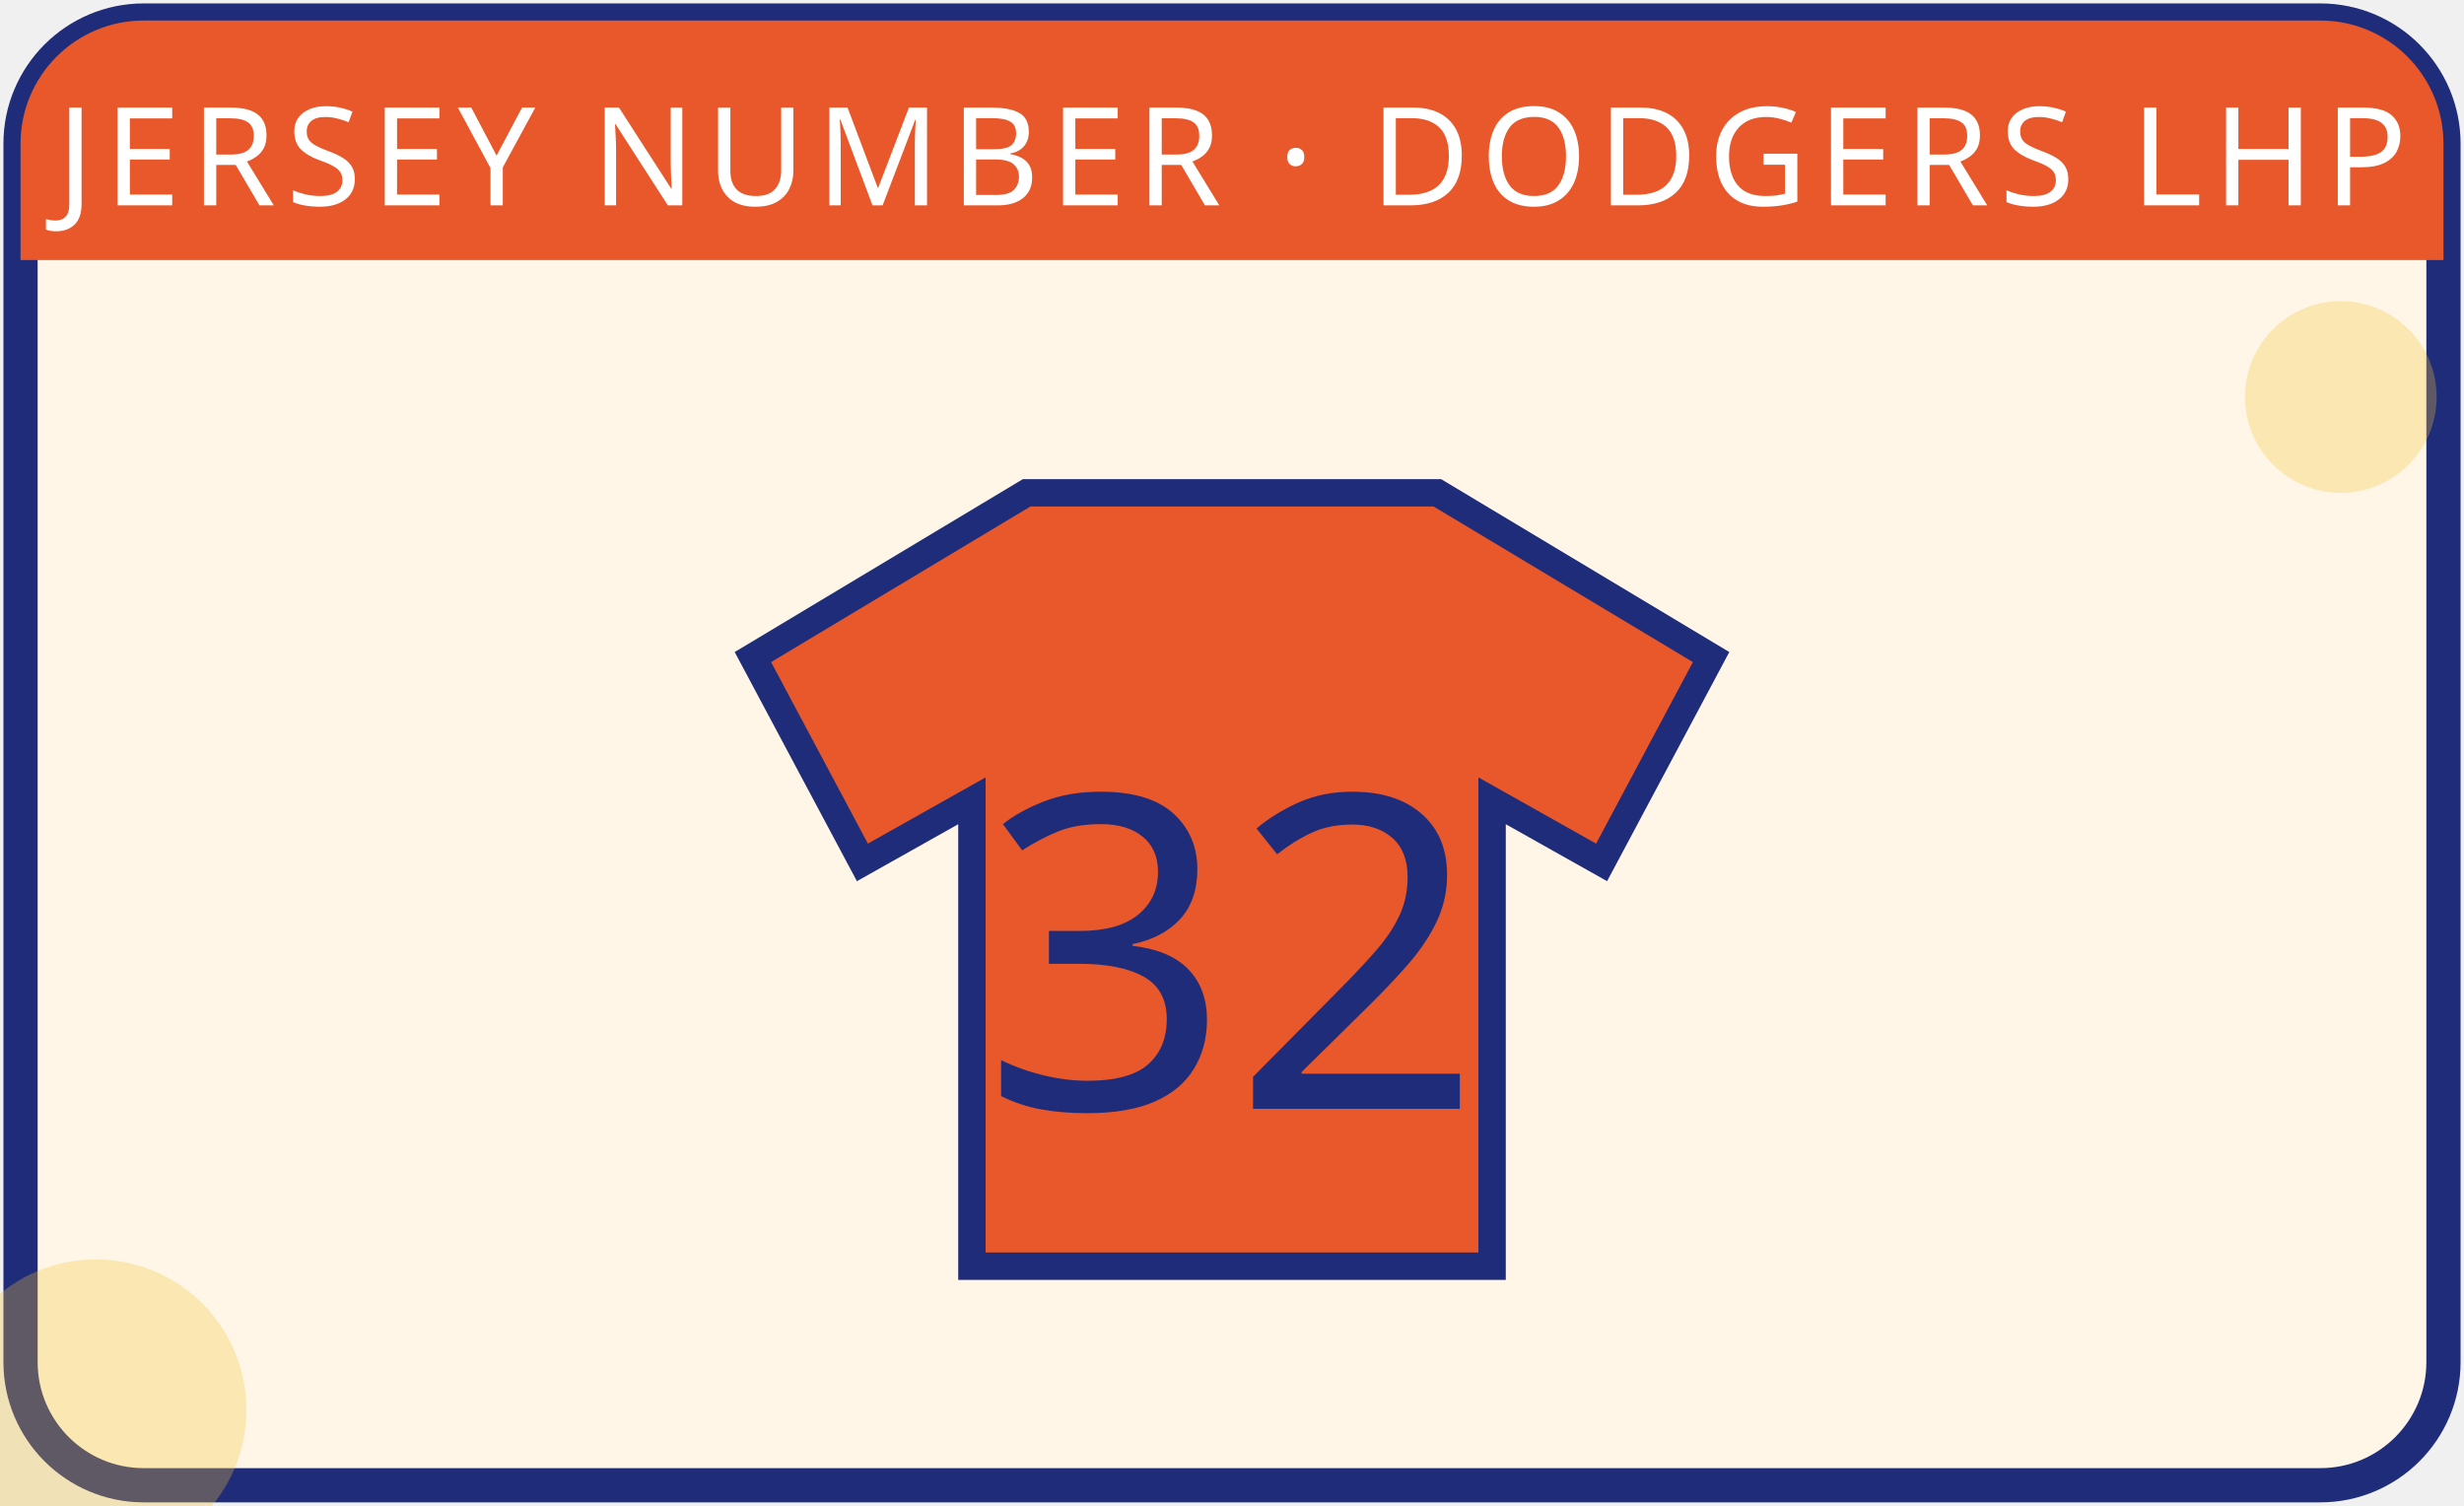
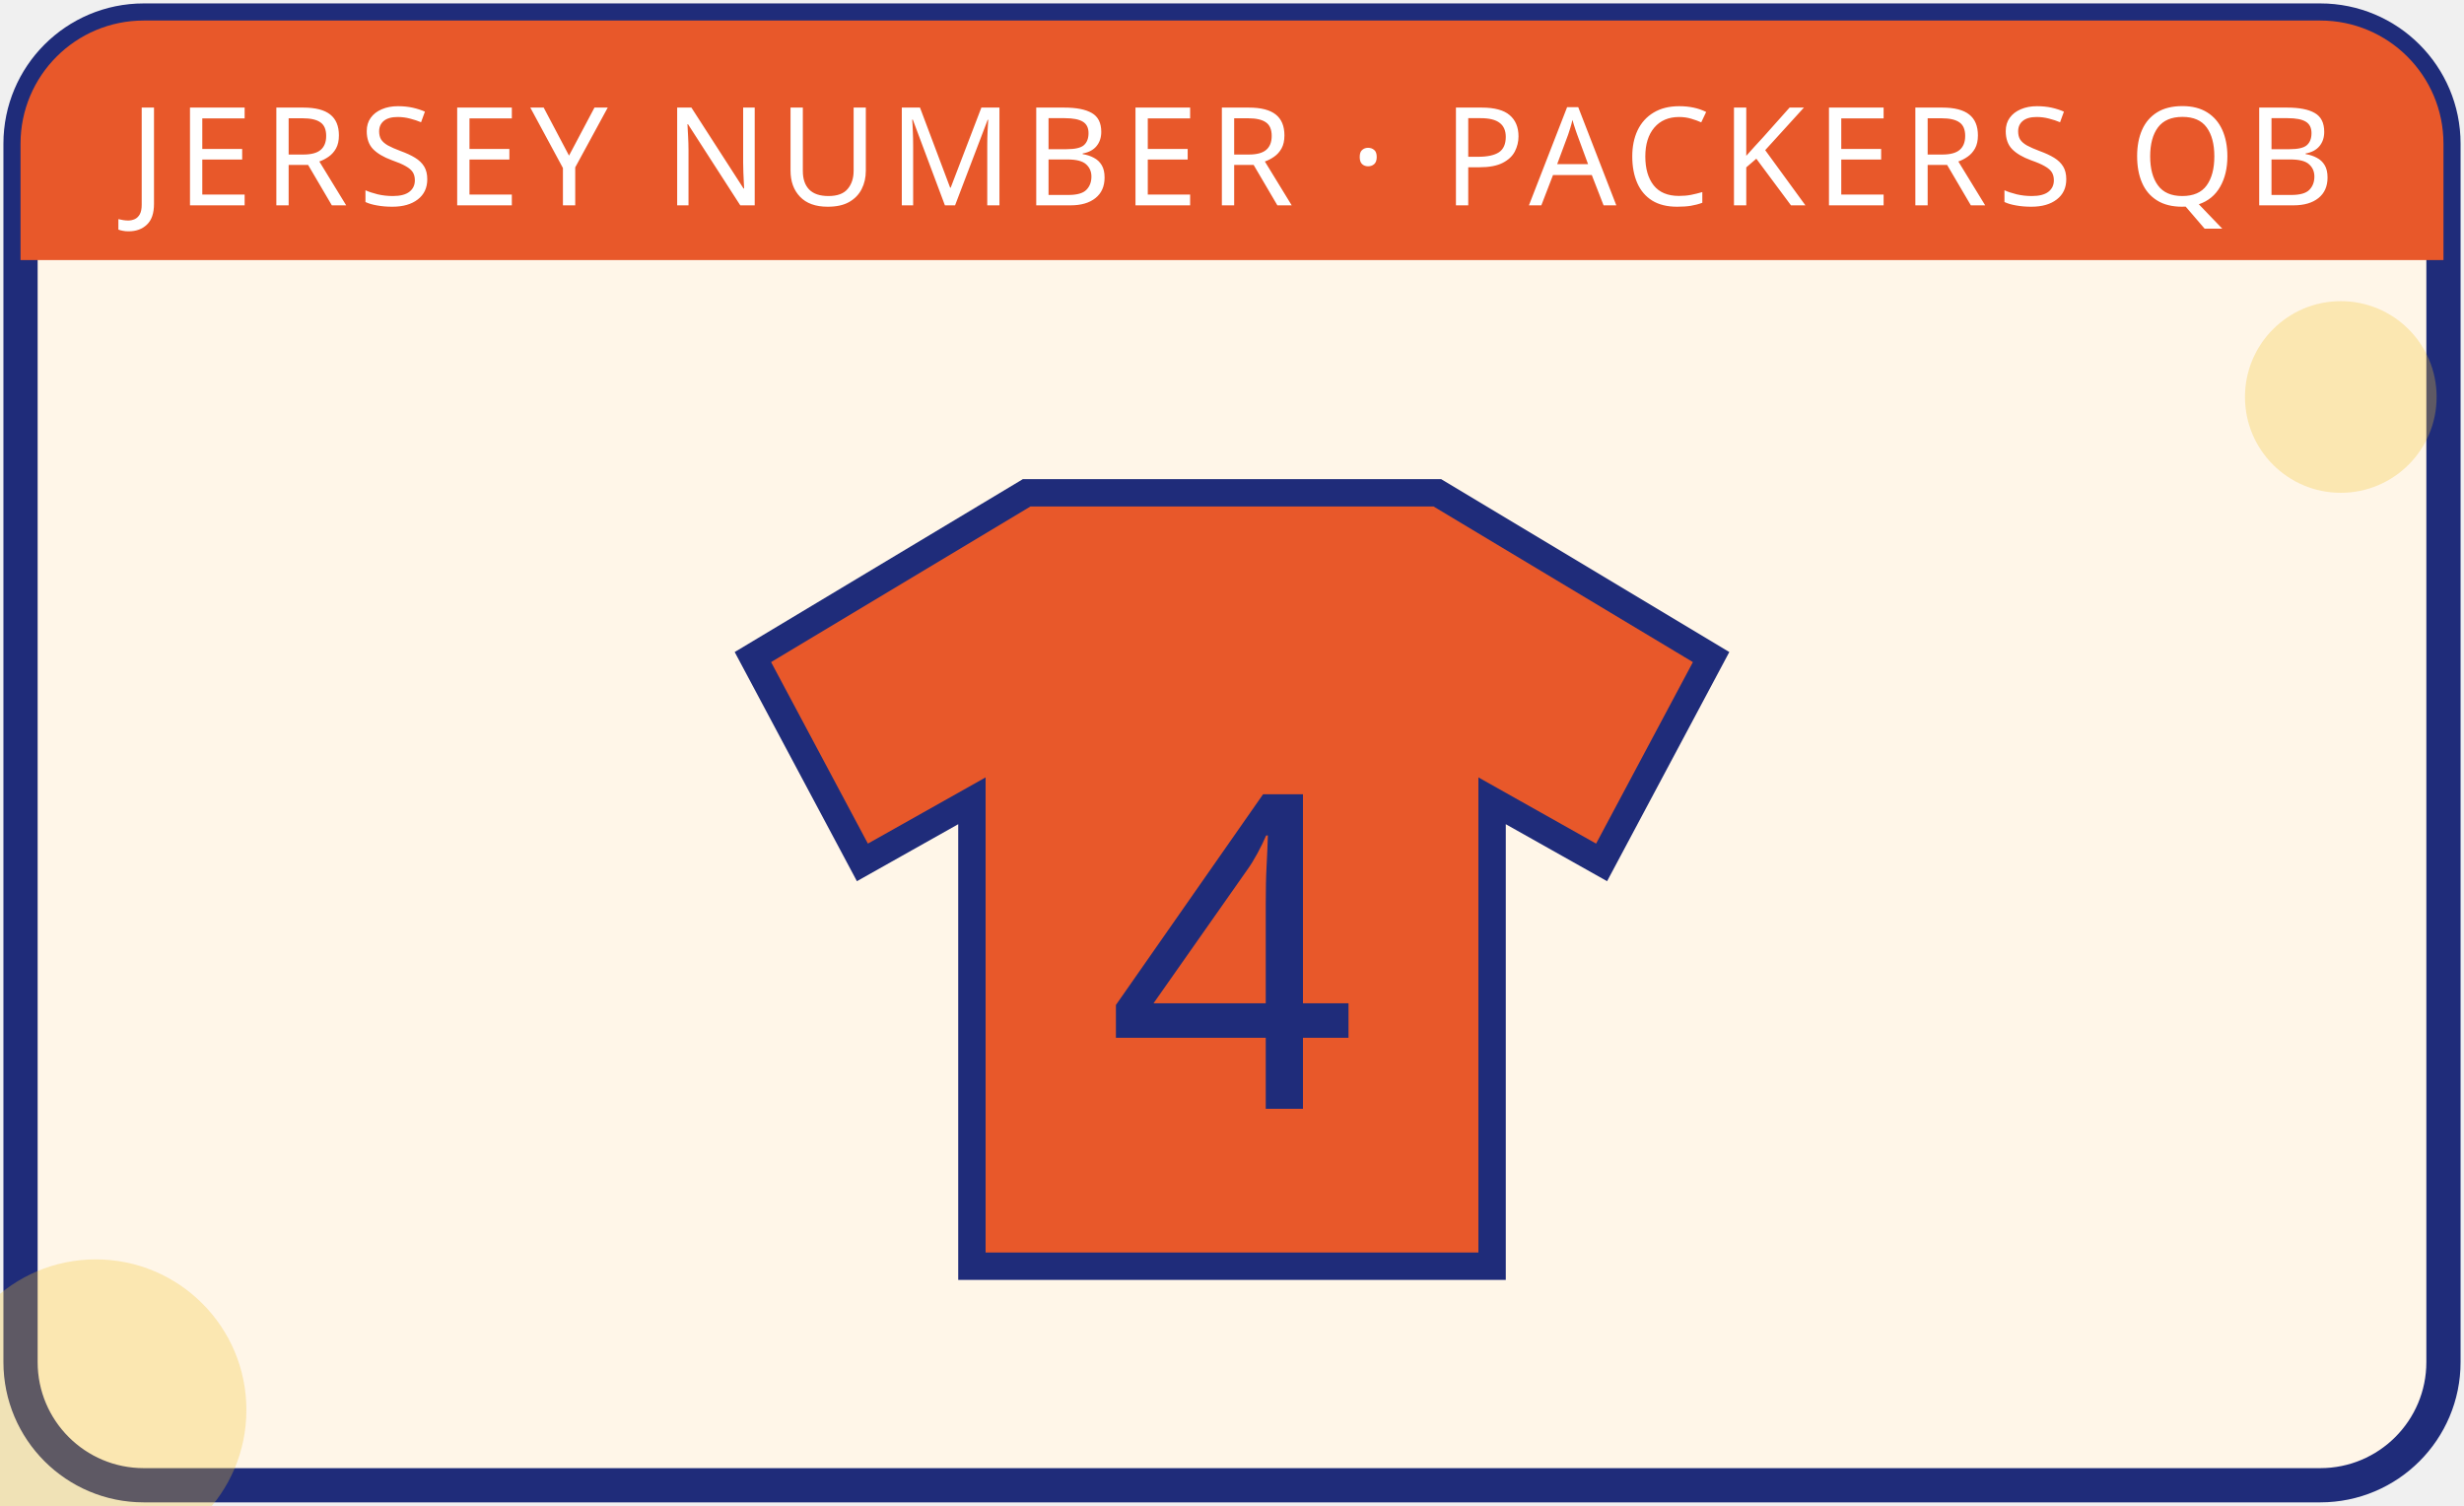
<svg xmlns="http://www.w3.org/2000/svg" viewBox="0 0 360 220" role="img" aria-label="Sports">
  <rect x="3" y="3" width="354" height="214" rx="18" fill="#FFF6E8" stroke="#1F2C7A" stroke-width="5" />
  <path d="M3 21a18 18 0 0 1 18-18h318a18 18 0 0 1 18 18v17H3z" fill="#E8582A" />
-   <text x="180" y="30" text-anchor="middle" font-family="Anton,Impact,'Arial Narrow Bold',sans-serif" font-size="20" letter-spacing="1.5" fill="#fff">JERSEY NUMBER · DODGERS LHP</text>
+   <text x="180" y="30" text-anchor="middle" font-family="Anton,Impact,'Arial Narrow Bold',sans-serif" font-size="20" letter-spacing="1.5" fill="#fff">JERSEY NUMBER · PACKERS QB</text>
  <circle cx="14" cy="206" r="22" fill="#F2C230" opacity=".3" />
  <circle cx="342" cy="58" r="14" fill="#F2C230" opacity=".3" />
  <g transform="translate(180 128)">
    <path d="M-30-56h60l40 24-16 30-16-9v68h-76v-68l-16 9-16-30z" fill="#E8582A" stroke="#1F2C7A" stroke-width="4" />
-     <text y="34" text-anchor="middle" font-family="Anton,Impact,'Arial Narrow Bold',sans-serif" font-size="64" fill="#1F2C7A">32</text>
+     <text y="34" text-anchor="middle" font-family="Anton,Impact,'Arial Narrow Bold',sans-serif" font-size="64" fill="#1F2C7A">4</text>
  </g>
</svg>
